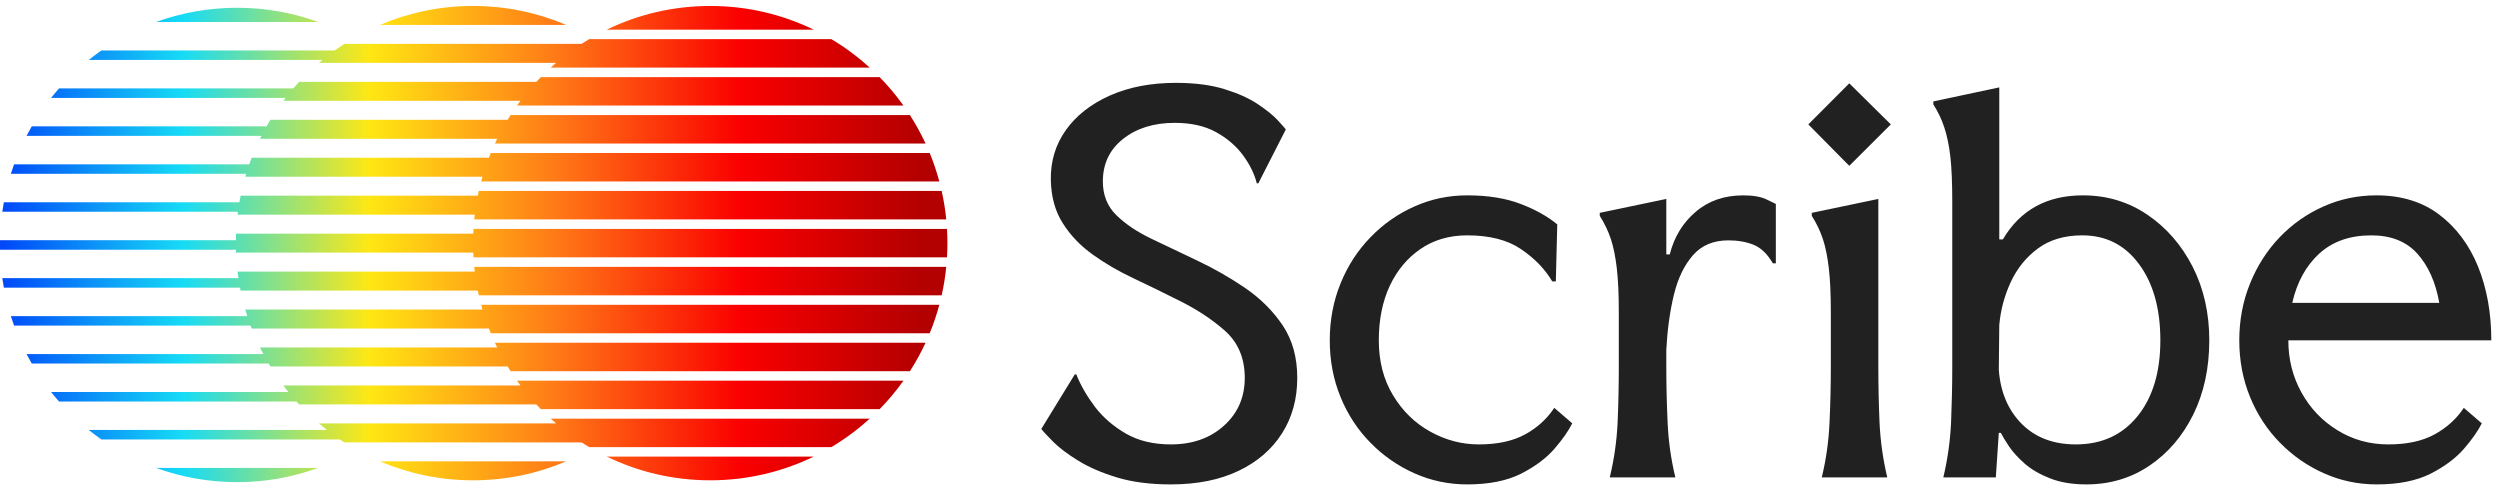
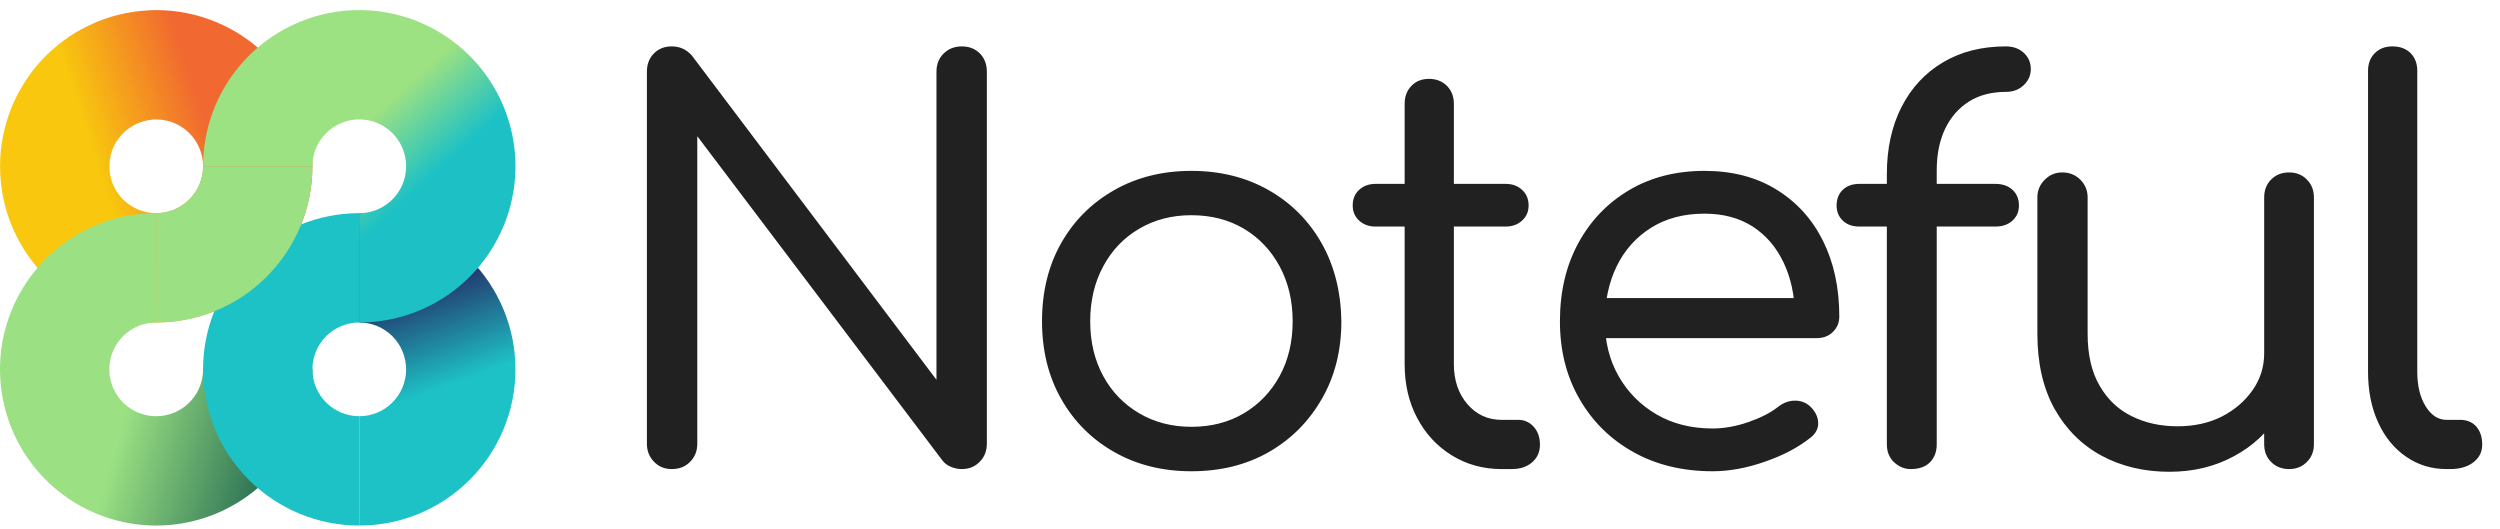
- <svg xmlns="http://www.w3.org/2000/svg" data-logo="logo" viewBox="0 0 210 41">
-   <g id="logogram" transform="translate(0, 0.5) rotate(0)">
-     <path d="M50.965 1.992C53.593 0.716 56.543 0 59.66 0C62.777 0 65.728 0.716 68.355 1.992H50.965ZM48.846 3.187C49.057 3.051 49.271 2.918 49.487 2.789H69.833C70.99 3.477 72.071 4.279 73.061 5.18H46.259C46.408 5.045 46.558 4.912 46.711 4.781H26.788C26.884 4.699 26.981 4.617 27.08 4.536H7.455C7.8 4.259 8.154 3.993 8.517 3.739H28.114C28.379 3.549 28.648 3.365 28.922 3.187H48.846ZM43.428 8.367C43.524 8.233 43.621 8.1 43.72 7.969H23.797C23.858 7.887 23.921 7.805 23.984 7.724H4.291C4.506 7.452 4.727 7.187 4.956 6.927H24.635C24.796 6.74 24.961 6.556 25.129 6.375H45.052C45.177 6.24 45.304 6.108 45.432 5.977H73.888C74.616 6.719 75.287 7.519 75.892 8.367H43.428ZM42.639 9.563C42.721 9.429 42.804 9.296 42.888 9.164H76.432C76.922 9.927 77.362 10.726 77.746 11.555H41.574C41.636 11.421 41.699 11.289 41.764 11.157H21.841C21.881 11.075 21.922 10.993 21.963 10.911H2.229C2.369 10.642 2.514 10.376 2.666 10.114H22.391C22.496 9.929 22.605 9.745 22.716 9.563H42.639ZM40.417 14.743C40.453 14.609 40.49 14.477 40.528 14.344H20.605C20.629 14.262 20.653 14.181 20.678 14.099H0.913C0.997 13.831 1.086 13.565 1.182 13.302H20.94C21.005 13.117 21.073 12.933 21.143 12.75H41.067C41.118 12.617 41.171 12.484 41.226 12.352H78.095C78.413 13.126 78.684 13.924 78.903 14.743H40.417ZM40.135 15.938C40.162 15.805 40.191 15.672 40.22 15.54H79.1C79.275 16.32 79.404 17.118 79.485 17.931H39.835C39.848 17.797 39.863 17.665 39.879 17.532H19.955C19.965 17.45 19.975 17.368 19.986 17.287H0.194C0.232 17.02 0.274 16.754 0.322 16.49H20.108C20.14 16.305 20.175 16.121 20.212 15.938H40.135ZM79.583 19.923C79.583 20.324 79.572 20.723 79.548 21.118H39.772C39.764 20.986 39.758 20.853 39.752 20.72H19.829C19.826 20.638 19.823 20.556 19.821 20.475H0.004C0.002 20.342 0 20.209 0 20.076C0 19.943 0.002 19.81 0.004 19.678H19.815C19.817 19.493 19.822 19.309 19.829 19.126H39.752C39.758 18.993 39.764 18.86 39.772 18.728H79.548C79.572 19.123 79.583 19.522 79.583 19.923ZM79.485 21.915C79.404 22.728 79.275 23.525 79.1 24.306H40.22C40.191 24.174 40.162 24.041 40.135 23.908H20.212C20.195 23.826 20.179 23.744 20.164 23.662H0.322C0.274 23.399 0.232 23.133 0.194 22.865H20.029C20.002 22.682 19.977 22.498 19.955 22.314H39.879C39.863 22.181 39.848 22.048 39.835 21.915H79.485ZM21.143 27.095C21.112 27.014 21.081 26.932 21.051 26.85H1.182C1.086 26.587 0.997 26.321 0.913 26.053H20.774C20.715 25.87 20.659 25.686 20.605 25.501H40.528C40.49 25.369 40.453 25.236 40.417 25.103H78.903C78.684 25.922 78.413 26.72 78.095 27.494H41.226C41.171 27.362 41.118 27.229 41.067 27.095H21.143ZM77.746 28.291C77.362 29.12 76.922 29.919 76.432 30.682H42.888C42.804 30.55 42.721 30.417 42.639 30.283H22.716C22.666 30.202 22.617 30.12 22.568 30.038H2.666C2.514 29.776 2.369 29.51 2.229 29.241H22.122C22.026 29.059 21.932 28.875 21.841 28.689H41.764C41.699 28.557 41.636 28.424 41.574 28.291H77.746ZM25.129 33.471C25.053 33.39 24.979 33.308 24.905 33.226H4.956C4.727 32.966 4.506 32.7 4.291 32.429H24.226C24.08 32.247 23.937 32.063 23.797 31.877H43.72C43.621 31.745 43.524 31.613 43.428 31.478H75.892C75.287 32.327 74.616 33.127 73.888 33.869H45.432C45.304 33.738 45.177 33.605 45.052 33.471H25.129ZM73.061 34.666C72.071 35.567 70.99 36.369 69.833 37.057H49.487C49.271 36.928 49.057 36.795 48.846 36.659H28.922C28.798 36.578 28.675 36.496 28.553 36.413H8.517C8.154 36.159 7.8 35.893 7.455 35.616H27.461C27.233 35.437 27.008 35.253 26.788 35.065H46.711C46.558 34.934 46.408 34.801 46.259 34.666H73.061ZM68.355 37.854C65.728 39.13 62.777 39.846 59.66 39.846C56.543 39.846 53.593 39.13 50.965 37.854H68.355ZM13.111 1.348C15.236 0.575 17.531 0.153 19.924 0.153C22.317 0.153 24.611 0.575 26.737 1.348H13.111ZM26.737 38.804C24.611 39.578 22.317 40 19.924 40C17.531 40 15.236 39.578 13.111 38.804H26.737ZM39.737 0C42.513 0 45.157 0.567 47.558 1.593H31.915C34.317 0.567 36.96 0 39.737 0ZM39.737 39.846C36.96 39.846 34.317 39.278 31.915 38.252H47.558C45.157 39.278 42.513 39.846 39.737 39.846Z" fill="url(#paint0_linear_5689_3913)" />
+ <svg xmlns="http://www.w3.org/2000/svg" data-logo="logo" viewBox="0 0 194 41">
+   <g id="logogram" transform="translate(0, 0) rotate(0)">
+     <path d="M23.32 8.266C22.711 6.795 21.818 5.459 20.693 4.334C19.568 3.209 18.231 2.316 16.761 1.707C15.289 1.096 13.713 0.783 12.121 0.783C11.762 0.783 11.406 0.804 11.05 0.836C10.944 0.846 10.839 0.859 10.734 0.871C10.472 0.901 10.211 0.94 9.952 0.987C9.848 1.006 9.744 1.023 9.64 1.045C9.293 1.118 8.948 1.2 8.609 1.303C8.607 1.303 8.605 1.303 8.603 1.305C8.261 1.409 7.926 1.532 7.595 1.666C7.558 1.681 7.52 1.691 7.483 1.706C7.422 1.731 7.366 1.764 7.306 1.79C7.063 1.895 6.824 2.009 6.587 2.13C6.493 2.178 6.398 2.225 6.305 2.276C5.993 2.447 5.686 2.627 5.389 2.825C5.387 2.826 5.386 2.827 5.384 2.828C5.088 3.026 4.804 3.241 4.528 3.463C4.445 3.53 4.365 3.6 4.283 3.669C4.082 3.84 3.886 4.017 3.697 4.2C3.649 4.246 3.597 4.286 3.55 4.333C3.521 4.362 3.497 4.394 3.469 4.423C3.219 4.678 2.977 4.939 2.751 5.215C2.749 5.218 2.747 5.22 2.745 5.223C2.521 5.496 2.313 5.782 2.114 6.074C2.055 6.161 1.999 6.25 1.942 6.339C1.799 6.561 1.664 6.787 1.535 7.017C1.483 7.11 1.431 7.202 1.381 7.296C1.216 7.611 1.061 7.931 0.924 8.261L0.922 8.265V8.269C0.784 8.599 0.667 8.936 0.561 9.275C0.529 9.376 0.502 9.478 0.473 9.579C0.4 9.833 0.337 10.089 0.281 10.346C0.259 10.45 0.235 10.553 0.215 10.657C0.15 11.005 0.094 11.355 0.059 11.707C0.059 11.709 0.059 11.712 0.059 11.714C0.024 12.069 0.01 12.426 0.007 12.783C0.007 12.823 0.001 12.863 0.001 12.903H0.008C0.008 13.693 0.078 14.485 0.234 15.268C0.702 17.619 1.856 19.779 3.551 21.474C5.246 23.169 7.406 24.323 9.757 24.791C12.108 25.259 14.545 25.019 16.76 24.101C18.975 23.184 20.868 21.63 22.2 19.637C23.532 17.644 24.243 15.3 24.243 12.903C24.243 11.311 23.93 9.735 23.32 8.264V8.266ZM15.145 14.924C14.746 15.522 14.177 15.988 13.513 16.263C12.848 16.538 12.117 16.61 11.412 16.47C10.706 16.33 10.059 15.983 9.55 15.475C9.041 14.966 8.695 14.319 8.555 13.613C8.501 13.339 8.488 13.062 8.497 12.786C8.502 12.627 8.518 12.469 8.544 12.312C8.554 12.25 8.563 12.188 8.576 12.126C8.622 11.917 8.68 11.71 8.762 11.512C8.844 11.313 8.949 11.126 9.064 10.946C9.098 10.893 9.136 10.843 9.173 10.792C9.265 10.663 9.366 10.541 9.474 10.425C9.517 10.379 9.559 10.332 9.605 10.288C9.915 9.99 10.274 9.75 10.667 9.578C10.725 9.553 10.784 9.532 10.843 9.51C10.992 9.454 11.144 9.408 11.299 9.372C11.36 9.358 11.421 9.342 11.483 9.331C11.694 9.293 11.907 9.268 12.122 9.268C12.6 9.268 13.072 9.362 13.514 9.545C13.955 9.728 14.356 9.996 14.694 10.333C15.032 10.671 15.299 11.072 15.482 11.513C15.665 11.954 15.759 12.427 15.759 12.905C15.759 13.624 15.546 14.327 15.146 14.925L15.145 14.924Z" fill="url(#paint0_linear_5557_2143)" />
+     <path d="M22.2 35.396C23.532 33.403 24.243 31.059 24.243 28.662H15.758C15.758 29.381 15.545 30.084 15.145 30.682C14.746 31.28 14.178 31.746 13.513 32.021C12.848 32.296 12.117 32.368 11.412 32.228C10.707 32.088 10.059 31.741 9.55 31.233C9.041 30.724 8.695 30.077 8.555 29.371C8.415 28.665 8.487 27.934 8.762 27.27C9.037 26.606 9.503 26.038 10.101 25.638C10.698 25.239 11.399 25.026 12.116 25.025H12.121V16.54H12.118C9.722 16.54 7.379 17.251 5.387 18.583C4.459 19.203 3.627 19.944 2.91 20.783C2.086 21.747 1.413 22.839 0.923 24.023C0.005 26.238 -0.235 28.675 0.233 31.026C0.701 33.377 1.855 35.537 3.55 37.232C5.245 38.927 7.405 40.082 9.756 40.549C12.107 41.017 14.544 40.777 16.759 39.859C18.974 38.942 20.867 37.388 22.199 35.395L22.2 35.396Z" fill="url(#paint1_linear_5557_2143)" />
+     <path d="M27.879 16.541C31.094 16.541 34.177 17.818 36.45 20.091C38.723 22.364 40 25.447 40 28.662C40 31.877 38.723 34.96 36.45 37.233C34.177 39.506 31.094 40.783 27.879 40.783V32.298C28.843 32.298 29.768 31.915 30.45 31.233C31.132 30.551 31.515 29.626 31.515 28.662C31.515 27.698 31.132 26.773 30.45 26.091C29.768 25.409 28.843 25.026 27.879 25.026V16.541Z" fill="url(#paint2_linear_5557_2143)" />
+     <path d="M27.879 40.783C24.664 40.783 21.581 39.506 19.308 37.233C17.035 34.96 15.758 31.877 15.758 28.662C15.758 25.447 17.035 22.364 19.308 20.091C21.581 17.818 24.664 16.541 27.879 16.541V25.026C26.915 25.026 25.99 25.409 25.308 26.091C24.626 26.773 24.243 27.698 24.243 28.662C24.243 29.626 24.626 30.551 25.308 31.233C25.99 31.915 26.915 32.298 27.879 32.298V40.783Z" fill="#1DC2C6" />
+     <path d="M24.242 12.904H15.757C15.757 12.934 15.757 12.964 15.756 12.994C15.745 13.439 15.652 13.88 15.48 14.296C15.388 14.517 15.276 14.728 15.144 14.925C15.127 14.95 15.11 14.975 15.093 14.999C14.837 15.363 14.514 15.678 14.141 15.928C13.942 16.061 13.731 16.173 13.512 16.264C13.484 16.276 13.456 16.287 13.428 16.297C13.013 16.457 12.57 16.54 12.12 16.54V25.025C13.719 25.025 15.295 24.709 16.759 24.102C16.804 24.084 16.848 24.065 16.892 24.046C17.574 23.754 18.231 23.398 18.854 22.982C20.184 22.093 21.318 20.955 22.198 19.638C22.225 19.598 22.251 19.558 22.278 19.517C22.683 18.895 23.032 18.234 23.318 17.542C23.93 16.064 24.241 14.488 24.241 12.903L24.242 12.904Z" fill="#9BE183" />
+     <path d="M15.758 12.904C15.758 10.507 16.469 8.163 17.801 6.17C19.133 4.177 21.026 2.623 23.241 1.706C25.455 0.788 27.893 0.548 30.244 1.016C32.595 1.484 34.755 2.638 36.45 4.333C38.145 6.028 39.3 8.188 39.767 10.539C40.235 12.89 39.995 15.327 39.077 17.542C38.16 19.757 36.606 21.65 34.613 22.982C32.62 24.314 30.276 25.025 27.879 25.025V16.54C28.598 16.54 29.301 16.327 29.899 15.927C30.497 15.528 30.963 14.96 31.238 14.295C31.513 13.63 31.585 12.899 31.445 12.194C31.305 11.489 30.958 10.841 30.45 10.332C29.941 9.823 29.294 9.477 28.588 9.337C27.883 9.197 27.151 9.269 26.487 9.544C25.823 9.819 25.255 10.285 24.855 10.883C24.455 11.481 24.242 12.184 24.242 12.903H15.757L15.758 12.904Z" fill="url(#paint3_linear_5557_2143)" />
  </g>
-   <g id="logotype" transform="translate(83, 0)">
-     <path fill="#212121" d="M25.01 10.87L25.01 10.87L22.70 15.40L22.57 15.40Q22.28 14.23 21.42 13.05Q20.56 11.88 19.15 11.10Q17.74 10.32 15.68 10.32L15.68 10.32Q13.04 10.32 11.34 11.67Q9.64 13.01 9.64 15.24L9.64 15.24Q9.64 16.96 10.77 18.07Q11.90 19.18 13.71 20.05Q15.52 20.91 17.53 21.87L17.53 21.87Q19.67 22.88 21.61 24.20Q23.54 25.53 24.76 27.35Q25.97 29.18 25.97 31.74L25.97 31.74Q25.97 34.39 24.69 36.40Q23.41 38.42 21.04 39.55Q18.67 40.69 15.35 40.69L15.35 40.69Q12.74 40.69 10.81 40.10Q8.88 39.51 7.56 38.69Q6.23 37.87 5.48 37.12Q4.72 36.36 4.47 36.03L4.47 36.03L7.28 31.45L7.41 31.45Q7.96 32.83 8.98 34.18Q10.01 35.52 11.59 36.43Q13.16 37.33 15.35 37.33L15.35 37.33Q18.08 37.33 19.82 35.75Q21.56 34.18 21.56 31.74L21.56 31.74Q21.56 29.26 19.88 27.77Q18.20 26.28 15.77 25.11L15.77 25.11Q14.00 24.22 12.18 23.36Q10.35 22.50 8.80 21.39Q7.24 20.28 6.28 18.76Q5.31 17.25 5.27 15.11L5.27 15.11Q5.23 12.76 6.53 10.93Q7.83 9.10 10.22 8.03Q12.62 6.96 15.77 6.96L15.77 6.96Q18.16 6.96 19.86 7.49Q21.56 8.01 22.66 8.75Q23.75 9.48 24.32 10.09Q24.88 10.70 25.01 10.87ZM47.56 34.26L49.07 35.56Q48.61 36.49 47.58 37.69Q46.55 38.88 44.77 39.79Q42.98 40.69 40.25 40.69L40.25 40.69Q37.90 40.69 35.82 39.76Q33.74 38.84 32.13 37.20Q30.51 35.56 29.61 33.36Q28.70 31.15 28.70 28.59L28.70 28.59Q28.70 26.03 29.61 23.80Q30.51 21.58 32.13 19.92Q33.74 18.26 35.82 17.34Q37.90 16.41 40.25 16.41L40.25 16.41Q42.86 16.41 44.73 17.13Q46.60 17.84 47.81 18.85L47.81 18.85L47.69 23.64L47.39 23.64Q46.47 22.08 44.77 20.93Q43.07 19.77 40.25 19.77L40.25 19.77Q37.99 19.77 36.33 20.91Q34.67 22.04 33.74 24.01Q32.82 25.99 32.82 28.59L32.82 28.59Q32.82 31.24 34.02 33.21Q35.21 35.19 37.15 36.26Q39.08 37.33 41.22 37.33L41.22 37.33Q43.57 37.33 45.11 36.49Q46.64 35.65 47.56 34.26L47.56 34.26ZM66.17 22.12L65.92 22.12Q65.24 20.95 64.32 20.57Q63.40 20.19 62.18 20.19L62.18 20.19Q60.29 20.19 59.20 21.45Q58.10 22.71 57.60 24.79Q57.10 26.87 56.97 29.39L56.97 29.39L56.97 30.78Q56.97 33.13 57.08 35.48Q57.18 37.83 57.73 40.10L57.73 40.10L52.22 40.10Q52.77 37.83 52.88 35.48Q52.98 33.13 52.98 30.78L52.98 30.78L52.98 26.24Q52.98 23.97 52.81 22.52Q52.64 21.07 52.31 20.07Q51.97 19.06 51.38 18.13L51.38 18.13L51.38 17.88L56.97 16.71L56.97 21.37L57.26 21.37Q57.81 19.18 59.43 17.80Q61.04 16.41 63.44 16.41L63.44 16.41Q64.70 16.41 65.43 16.77Q66.17 17.13 66.17 17.13L66.17 17.13L66.17 22.12ZM68.90 10.45L72.34 7.00L75.83 10.45L72.34 13.93L68.90 10.45ZM70.79 30.78L70.79 30.78L70.79 26.24Q70.79 23.97 70.62 22.52Q70.45 21.07 70.12 20.07Q69.78 19.06 69.19 18.13L69.19 18.13L69.19 17.88L74.78 16.71L74.78 30.78Q74.78 33.13 74.88 35.48Q74.99 37.83 75.53 40.10L75.53 40.10L70.03 40.10Q70.58 37.83 70.68 35.48Q70.79 33.13 70.79 30.78ZM80.99 30.78L80.99 30.78L80.99 16.87Q80.99 14.61 80.83 13.16Q80.66 11.71 80.32 10.70Q79.99 9.69 79.40 8.77L79.40 8.77L79.40 8.52L84.94 7.34L84.94 20.11L85.24 20.11Q87.42 16.41 91.96 16.41L91.96 16.41Q94.98 16.41 97.37 18.03Q99.77 19.65 101.18 22.40Q102.58 25.15 102.58 28.59L102.58 28.59Q102.58 32.08 101.24 34.81Q99.89 37.54 97.56 39.11Q95.23 40.69 92.25 40.69L92.25 40.69Q90.49 40.69 89.20 40.18Q87.92 39.68 87.08 38.95Q86.24 38.21 85.76 37.50Q85.28 36.78 85.07 36.36L85.07 36.36L84.90 36.36L84.65 40.10L80.24 40.10Q80.78 37.83 80.89 35.48Q80.99 33.13 80.99 30.78ZM84.94 27.29L84.90 31.07Q85.11 33.88 86.83 35.61Q88.55 37.33 91.37 37.33L91.37 37.33Q94.64 37.33 96.56 34.95Q98.47 32.58 98.47 28.59L98.47 28.59Q98.47 24.60 96.68 22.19Q94.90 19.77 91.91 19.77L91.91 19.77Q89.69 19.77 88.20 20.86Q86.71 21.96 85.91 23.68Q85.11 25.40 84.94 27.29L84.94 27.29ZM116.65 40.69L116.65 40.69Q114.30 40.69 112.22 39.76Q110.14 38.84 108.53 37.20Q106.91 35.56 106.01 33.36Q105.10 31.15 105.10 28.59L105.10 28.59Q105.10 26.03 106.01 23.80Q106.91 21.58 108.50 19.92Q110.10 18.26 112.18 17.34Q114.26 16.41 116.61 16.41L116.61 16.41Q119.76 16.41 121.90 18.03Q124.04 19.65 125.16 22.40Q126.27 25.15 126.27 28.59L126.27 28.59L109.22 28.59Q109.22 30.99 110.33 32.98Q111.44 34.98 113.36 36.15Q115.27 37.33 117.62 37.33L117.62 37.33Q119.97 37.33 121.50 36.49Q123.04 35.65 123.96 34.26L123.96 34.26L125.47 35.56Q125.01 36.49 123.98 37.69Q122.95 38.88 121.17 39.79Q119.38 40.69 116.65 40.69ZM109.55 25.44L109.55 25.44L121.90 25.44Q121.44 22.84 120.05 21.30Q118.67 19.77 116.19 19.77L116.19 19.77Q113.50 19.77 111.82 21.30Q110.14 22.84 109.55 25.44Z" />
+   <g id="logotype" transform="translate(43, 4)">
+     <path fill="#212121" d="M9.13 32.40L9.13 32.40Q8.29 32.40 7.75 31.83Q7.20 31.27 7.20 30.43L7.20 30.43L7.20 1.57Q7.20 0.69 7.75 0.14Q8.29-0.40 9.13-0.40L9.13-0.40Q10.06-0.40 10.69 0.31L10.69 0.31L29.67 25.47L29.67 1.57Q29.67 0.69 30.24 0.14Q30.80-0.40 31.64-0.40L31.64-0.40Q32.48-0.40 33.03 0.14Q33.58 0.69 33.58 1.57L33.58 1.57L33.58 30.43Q33.58 31.27 33.03 31.83Q32.48 32.40 31.64 32.40L31.64 32.40Q31.22 32.40 30.80 32.23Q30.38 32.06 30.13 31.73L30.13 31.73L11.11 6.57L11.11 30.43Q11.11 31.27 10.56 31.83Q10.01 32.40 9.13 32.40ZM49.45 32.57L49.45 32.57Q46.09 32.57 43.47 31.08Q40.84 29.59 39.35 26.96Q37.86 24.34 37.86 20.93L37.86 20.93Q37.86 17.49 39.35 14.86Q40.84 12.24 43.47 10.75Q46.09 9.26 49.45 9.26L49.45 9.26Q52.81 9.26 55.44 10.75Q58.06 12.24 59.55 14.86Q61.04 17.49 61.09 20.93L61.09 20.93Q61.09 24.34 59.57 26.96Q58.06 29.59 55.46 31.08Q52.85 32.57 49.45 32.57ZM49.45 29.12L49.45 29.12Q51.76 29.12 53.53 28.07Q55.29 27.02 56.30 25.18Q57.31 23.33 57.31 20.93L57.31 20.93Q57.31 18.54 56.30 16.67Q55.29 14.80 53.53 13.75Q51.76 12.70 49.45 12.70L49.45 12.70Q47.18 12.70 45.40 13.75Q43.61 14.80 42.61 16.67Q41.60 18.54 41.60 20.93L41.60 20.93Q41.60 23.33 42.61 25.18Q43.61 27.02 45.40 28.07Q47.18 29.12 49.45 29.12ZM74.32 32.40L73.52 32.40Q71.38 32.40 69.65 31.33Q67.93 30.26 66.97 28.43Q66 26.60 66 24.25L66 24.25L66 4.05Q66 3.21 66.53 2.66Q67.05 2.12 67.89 2.12L67.89 2.12Q68.73 2.12 69.28 2.66Q69.82 3.21 69.82 4.05L69.82 4.05L69.82 24.25Q69.82 26.14 70.87 27.36Q71.92 28.58 73.52 28.58L73.52 28.58L74.82 28.58Q75.53 28.58 76.02 29.12Q76.50 29.67 76.50 30.51L76.50 30.51Q76.50 31.35 75.89 31.88Q75.28 32.40 74.32 32.40L74.32 32.40ZM73.85 13.58L63.73 13.58Q62.98 13.58 62.47 13.12Q61.97 12.66 61.97 11.95L61.97 11.95Q61.97 11.19 62.47 10.73Q62.98 10.27 63.73 10.27L63.73 10.27L73.85 10.27Q74.61 10.27 75.11 10.73Q75.62 11.19 75.62 11.95L75.62 11.95Q75.62 12.66 75.11 13.12Q74.61 13.58 73.85 13.58L73.85 13.58ZM89.90 32.57L89.90 32.57Q86.41 32.57 83.75 31.08Q81.08 29.59 79.57 26.96Q78.05 24.34 78.05 20.93L78.05 20.93Q78.05 17.49 79.48 14.86Q80.91 12.24 83.43 10.75Q85.95 9.26 89.27 9.26L89.27 9.26Q92.50 9.26 94.85 10.71Q97.21 12.16 98.47 14.70Q99.73 17.24 99.73 20.56L99.73 20.56Q99.73 21.27 99.24 21.75Q98.76 22.24 97.96 22.24L97.96 22.24L80.70 22.24L80.70 19.13L98.00 19.13L96.28 20.35Q96.24 18.12 95.40 16.36Q94.56 14.59 93.01 13.58Q91.45 12.58 89.27 12.58L89.27 12.58Q86.87 12.58 85.13 13.67Q83.39 14.76 82.46 16.65Q81.54 18.54 81.54 20.93L81.54 20.93Q81.54 23.33 82.61 25.20Q83.68 27.07 85.55 28.16Q87.42 29.25 89.90 29.25L89.90 29.25Q91.24 29.25 92.69 28.75Q94.14 28.24 94.98 27.57L94.98 27.57Q95.57 27.11 96.24 27.09Q96.91 27.07 97.42 27.49L97.42 27.49Q98.05 28.07 98.09 28.77Q98.13 29.46 97.50 29.96L97.50 29.96Q96.07 31.10 93.95 31.83Q91.83 32.57 89.90 32.57ZM105.27 32.40L105.27 32.40Q104.56 32.40 103.99 31.88Q103.42 31.35 103.42 30.47L103.42 30.47L103.42 9.51Q103.42 6.53 104.56 4.30Q105.69 2.08 107.77 0.84Q109.85-0.40 112.66-0.40L112.66-0.40Q113.50-0.40 114.05 0.10Q114.59 0.61 114.59 1.36L114.59 1.36Q114.59 2.08 114.05 2.60Q113.50 3.13 112.66 3.13L112.66 3.13Q110.98 3.13 109.79 3.88Q108.59 4.64 107.94 6.00Q107.29 7.37 107.29 9.22L107.29 9.22L107.29 30.47Q107.29 31.35 106.76 31.88Q106.24 32.40 105.27 32.40ZM111.86 13.58L101.28 13.58Q100.48 13.58 100.00 13.12Q99.52 12.66 99.52 11.95L99.52 11.95Q99.52 11.19 100.00 10.73Q100.48 10.27 101.28 10.27L101.28 10.27L111.86 10.27Q112.66 10.27 113.17 10.73Q113.67 11.19 113.67 11.95L113.67 11.95Q113.67 12.66 113.17 13.12Q112.66 13.58 111.86 13.58L111.86 13.58ZM125.35 32.61L125.35 32.61Q122.41 32.61 120.10 31.37Q117.79 30.13 116.44 27.74Q115.10 25.34 115.10 21.90L115.10 21.90L115.10 11.32Q115.10 10.52 115.67 9.95Q116.23 9.38 117.03 9.38L117.03 9.38Q117.87 9.38 118.44 9.95Q119.00 10.52 119.00 11.32L119.00 11.32L119.00 21.90Q119.00 24.34 119.93 25.93Q120.85 27.53 122.43 28.30Q124.00 29.08 125.98 29.08L125.98 29.08Q127.91 29.08 129.40 28.33Q130.89 27.57 131.79 26.29Q132.70 25.01 132.70 23.41L132.70 23.41L135.22 23.41Q135.13 26.02 133.85 28.12Q132.57 30.22 130.34 31.41Q128.12 32.61 125.35 32.61ZM134.63 32.40L134.63 32.40Q133.79 32.40 133.24 31.85Q132.70 31.31 132.70 30.47L132.70 30.47L132.70 11.32Q132.70 10.48 133.24 9.93Q133.79 9.38 134.63 9.38L134.63 9.38Q135.47 9.38 136.01 9.93Q136.56 10.48 136.56 11.32L136.56 11.32L136.56 30.47Q136.56 31.31 136.01 31.85Q135.47 32.40 134.63 32.40ZM147.14 32.40L146.85 32.40Q145.09 32.40 143.70 31.43Q142.31 30.47 141.54 28.77Q140.76 27.07 140.76 24.84L140.76 24.84L140.76 1.49Q140.76 0.65 141.29 0.12Q141.81-0.40 142.65-0.40L142.65-0.40Q143.53-0.40 144.06 0.12Q144.58 0.65 144.58 1.49L144.58 1.49L144.58 24.84Q144.58 26.48 145.23 27.53Q145.88 28.58 146.85 28.58L146.85 28.58L147.90 28.58Q148.70 28.58 149.16 29.10Q149.62 29.63 149.62 30.51L149.62 30.51Q149.62 31.35 148.93 31.88Q148.24 32.40 147.14 32.40L147.14 32.40Z" />
  </g>
  <defs>
-     <linearGradient id="paint0_linear_5689_3913" x1="0" y1="17.572" x2="77.48" y2="17.572" gradientUnits="userSpaceOnUse">
-       <stop stop-color="#0046F9" />
-       <stop offset="0.198" stop-color="#16DBF6" />
-       <stop offset="0.401" stop-color="#FFE713" />
-       <stop offset="0.604" stop-color="#FF7917" />
-       <stop offset="0.802" stop-color="#FB0000" />
-       <stop offset="1" stop-color="#B30000" />
+     <linearGradient id="paint0_linear_5557_2143" x1="33.562" y1="5.895" x2="6.902" y2="14.611" gradientUnits="userSpaceOnUse">
+       <stop offset="0.637" stop-color="#F16930" />
+       <stop offset="0.959" stop-color="#F8C70E" />
+     </linearGradient>
+     <linearGradient id="paint1_linear_5557_2143" x1="10.745" y1="28.513" x2="22.745" y2="32.013" gradientUnits="userSpaceOnUse">
+       <stop stop-color="#9BE183" />
+       <stop offset="1" stop-color="#256B52" />
+     </linearGradient>
+     <linearGradient id="paint2_linear_5557_2143" x1="32.5" y1="30.783" x2="29.66" y2="23.129" gradientUnits="userSpaceOnUse">
+       <stop stop-color="#1DC2C6" />
+       <stop offset="1" stop-color="#23336B" />
+     </linearGradient>
+     <linearGradient id="paint3_linear_5557_2143" x1="32.746" y1="17.17" x2="27" y2="10.783" gradientUnits="userSpaceOnUse">
+       <stop offset="0.245" stop-color="#1DC1C5" />
+       <stop offset="1" stop-color="#9CE182" />
    </linearGradient>
  </defs>
</svg>
